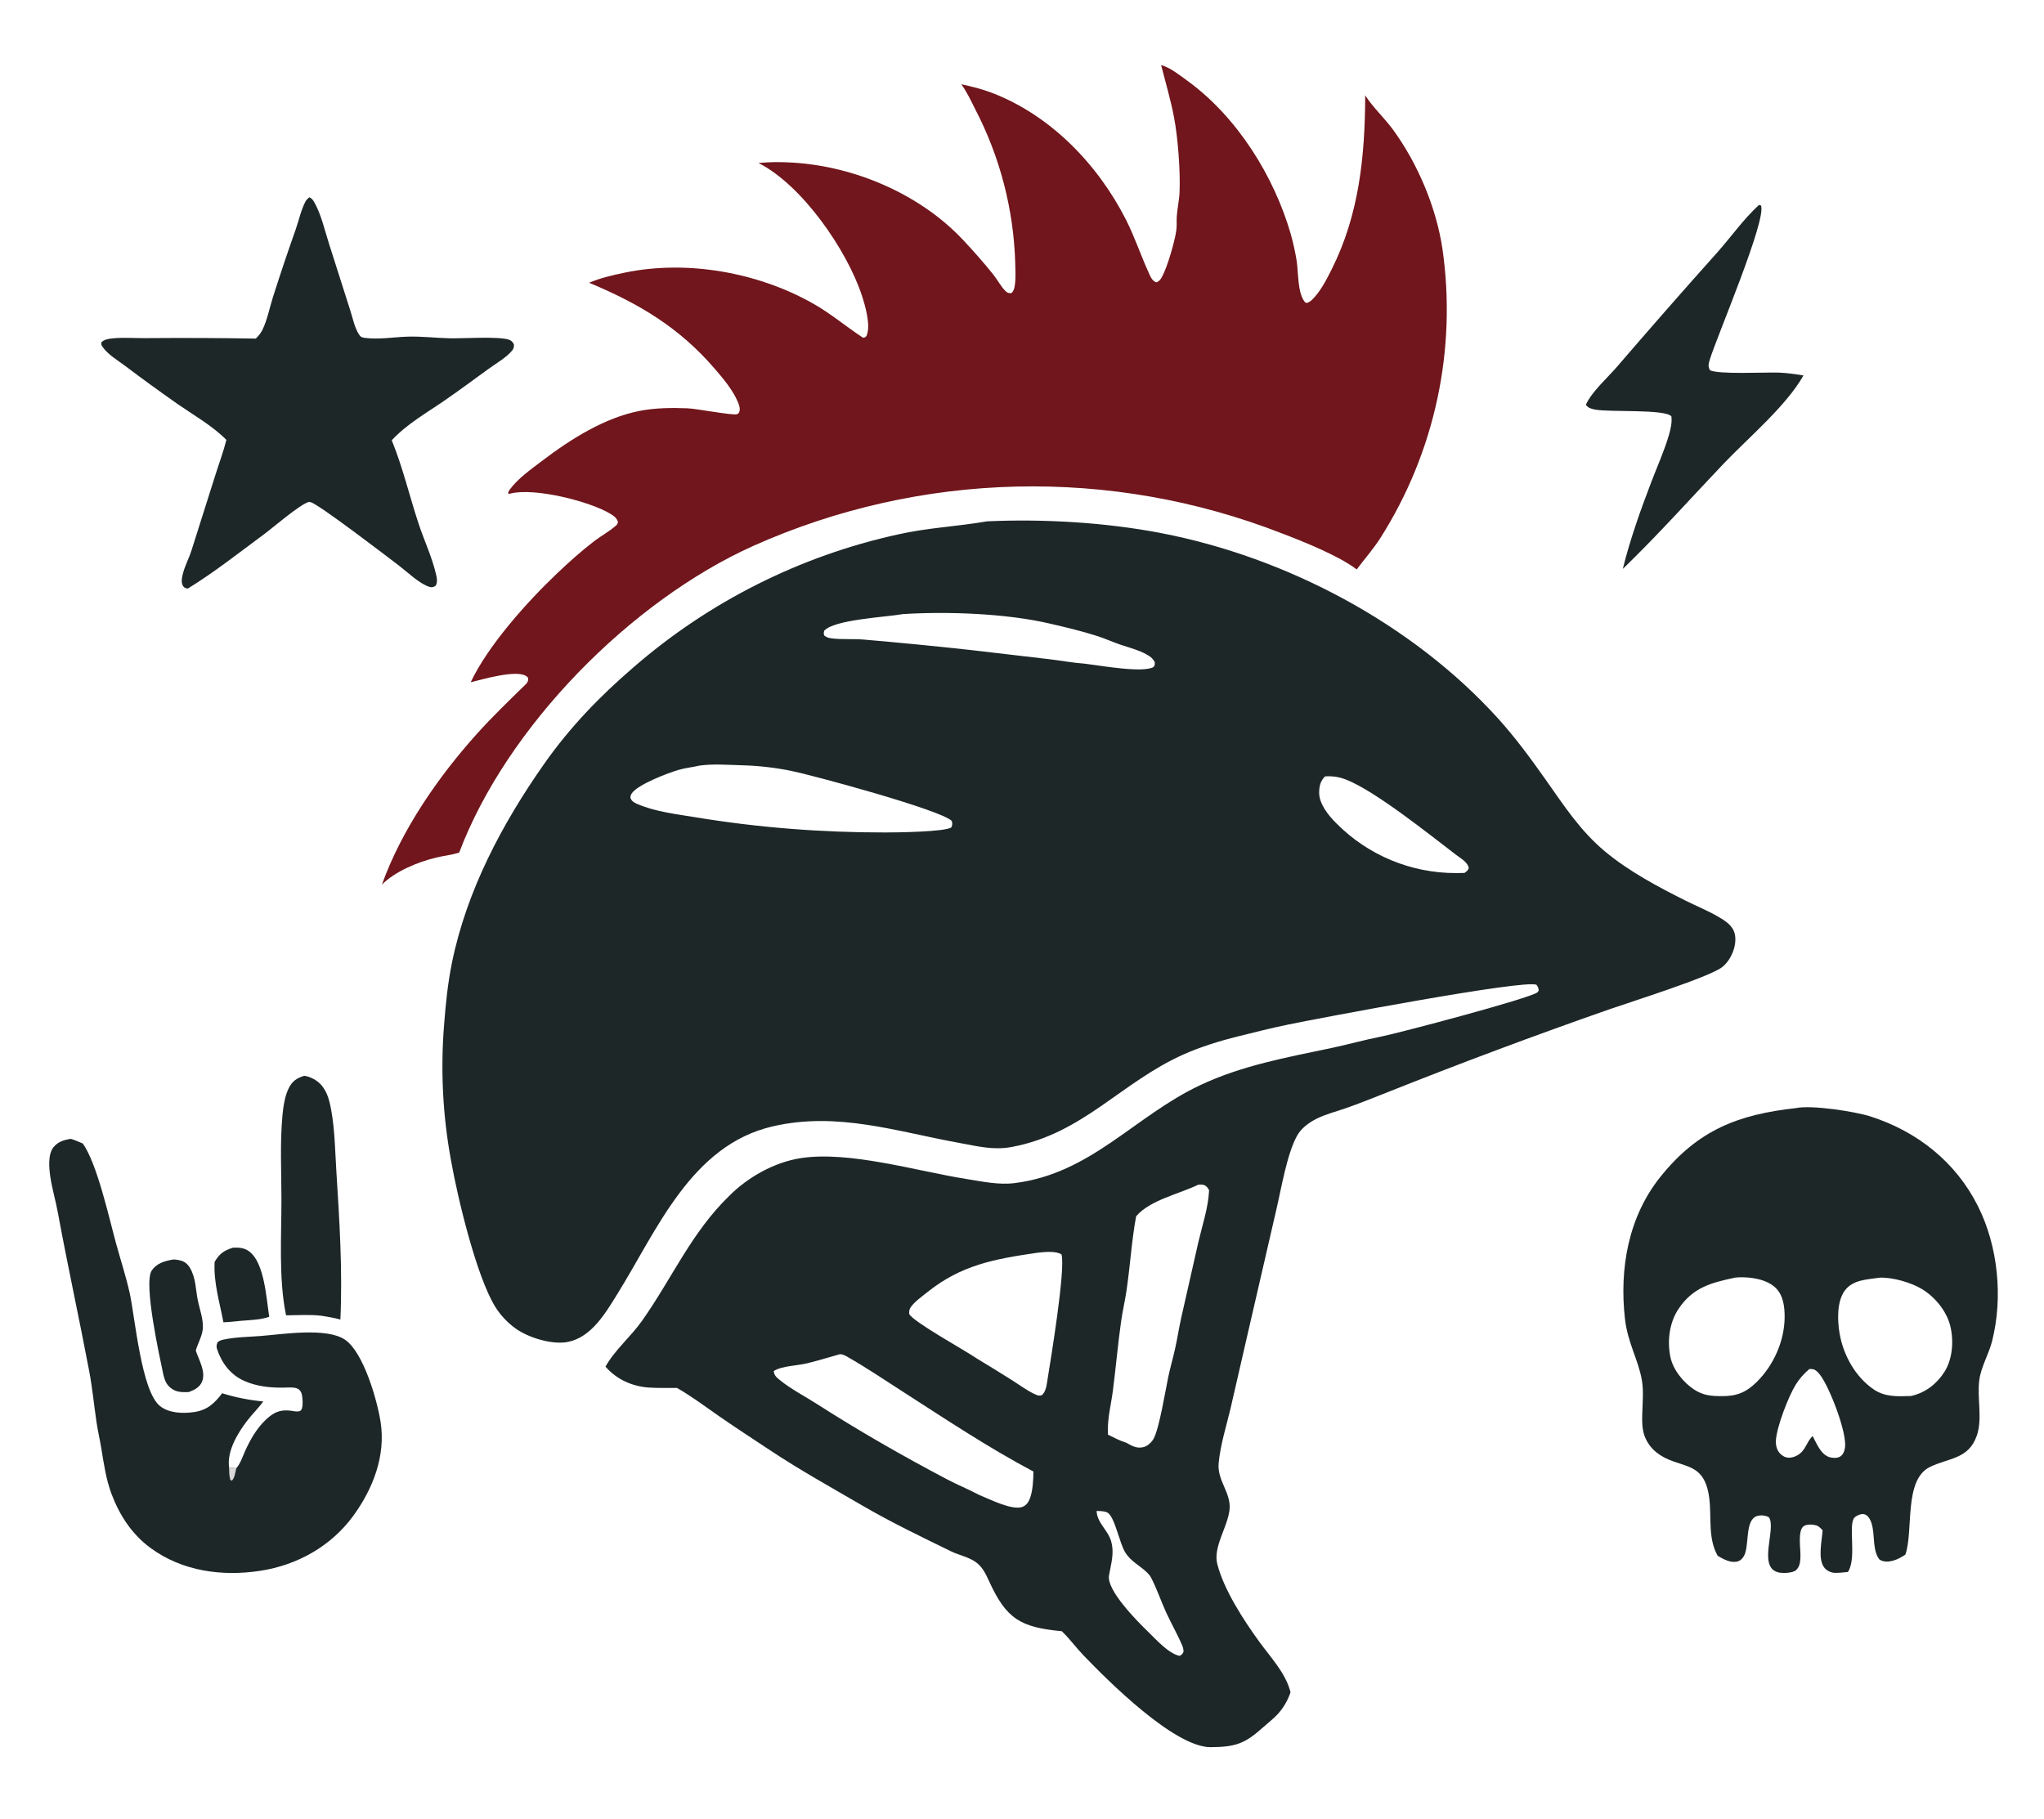
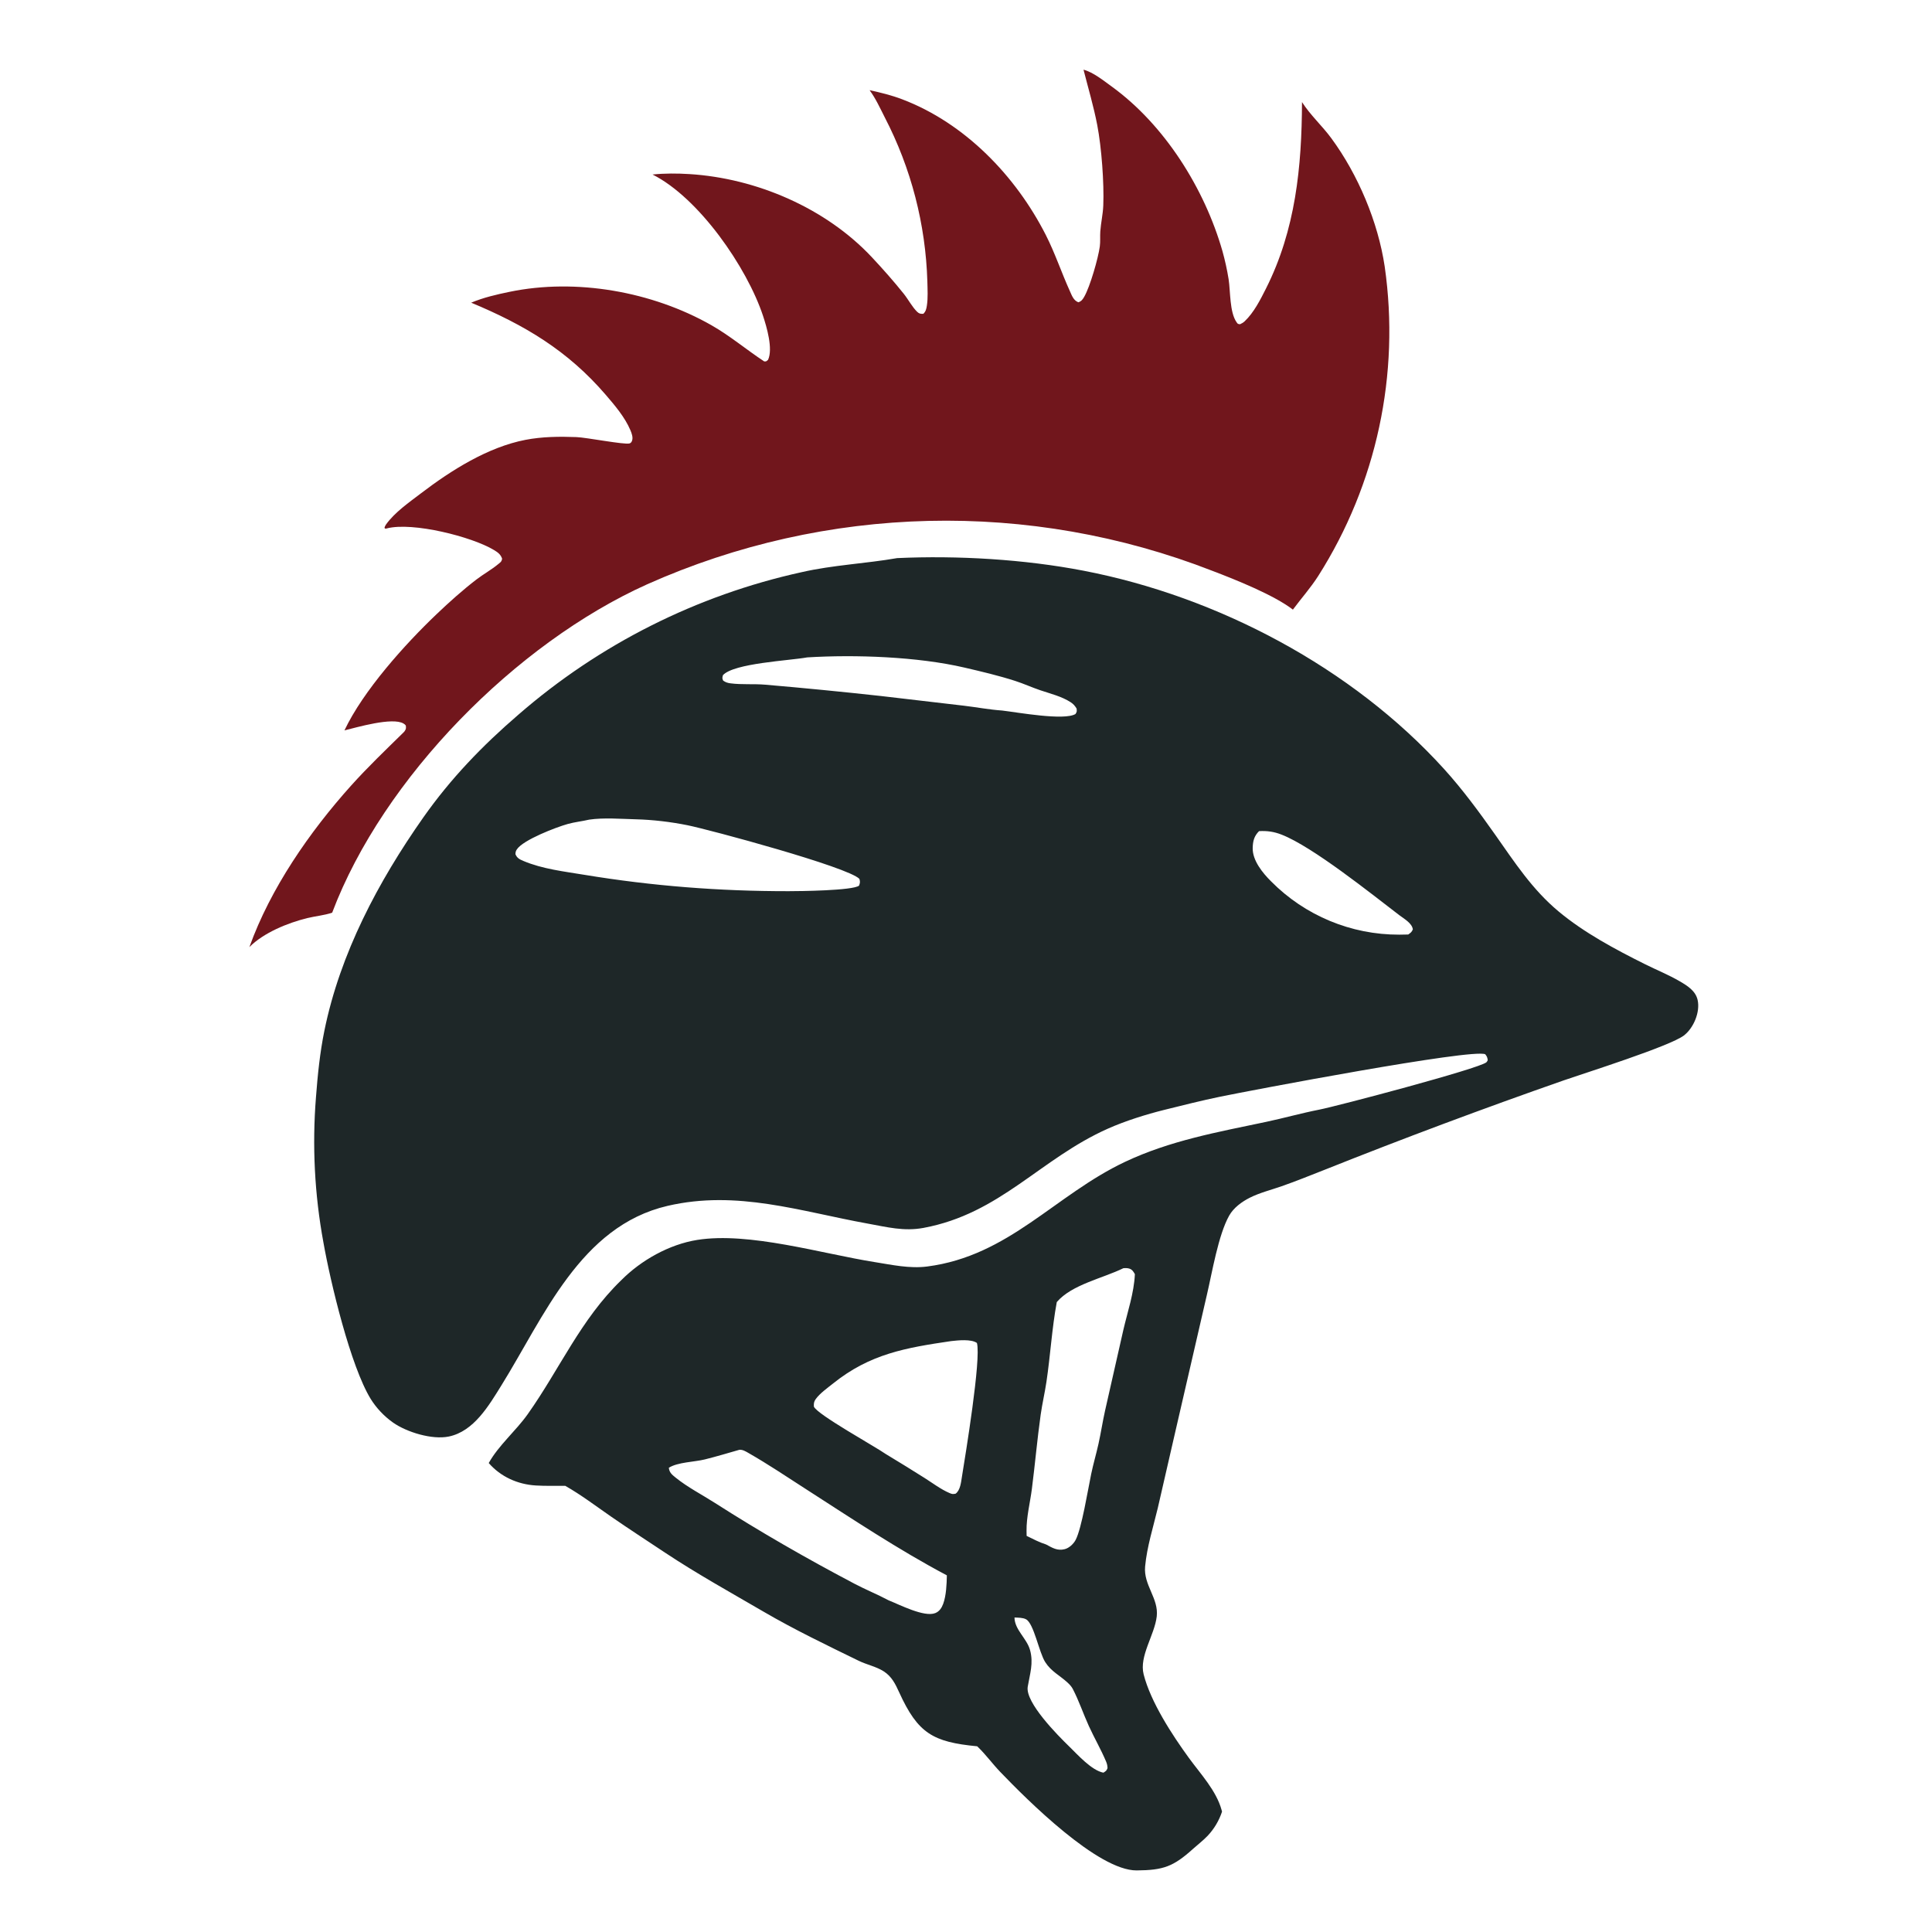
- <svg xmlns="http://www.w3.org/2000/svg" width="906" height="806" viewBox="0 0 906 806">
-   <path fill="#1E2728" d="M437.507 231.099C462.556 229.956 490.139 231.583 514.736 236.33C570.214 247.036 625.866 276.409 663.951 318.421C671.625 326.886 678.511 336.254 685.089 345.583C693.206 357.095 700.449 368.302 711.413 377.437C722.002 386.261 734.827 393.097 747.112 399.23C751.921 401.631 756.953 403.646 761.598 406.362C764.745 408.203 768.095 410.277 768.95 414.062C770.082 419.067 767.259 425.749 763.243 428.79C757.393 433.221 722.753 444.161 713.578 447.334C680.173 459.012 647.024 471.41 614.154 484.518C608.363 486.799 602.564 489.136 596.691 491.196C592.334 492.725 587.639 493.871 583.511 495.95C580.21 497.612 576.818 500.091 574.978 503.356C570.465 511.367 567.895 527.049 565.752 536.134L552.48 593.678L545.424 624.411C543.518 632.366 540.928 640.48 540.167 648.642C539.445 656.388 545.85 661.827 544.98 669.343C544.089 677.046 537.64 685.769 539.554 693.299C542.466 704.761 551.357 718.387 558.293 727.916C563.12 734.547 569.629 741.448 571.823 749.44L572.018 750.16C570.777 753.915 568.724 757.35 566.005 760.222C564.142 762.161 561.96 763.816 559.961 765.617C551.853 772.922 547.715 774.412 536.688 774.5C520.67 774.629 491.28 745.286 480.189 733.726C477.013 730.416 474.306 726.669 471.019 723.475L470.633 723.103C452.358 721.342 446.096 717.801 438.344 700.787C436.76 697.311 435.261 694.199 431.909 692.056C428.816 690.08 424.885 689.309 421.576 687.695C408.317 681.225 395.006 674.837 382.249 667.403C368.626 659.463 354.622 651.702 341.492 642.99C333.984 638.008 326.397 633.082 318.987 627.958C312.751 623.645 306.665 619.004 300.067 615.254C296.007 615.217 291.869 615.357 287.821 615.104C280.309 614.634 273.315 611.49 268.375 605.812C272.507 598.415 279.588 592.547 284.539 585.553C297.835 566.769 306.45 546.341 323.254 530.104C331.485 521.81 343.127 515.274 354.701 513.425C376.168 509.995 406.411 519.143 428.127 522.594C435.322 523.737 442.627 525.373 449.928 524.431C483.822 520.059 502.781 494.826 531.876 481.088C550.528 472.28 570.218 468.771 590.238 464.55C597.614 462.994 604.824 460.942 612.249 459.484C619.829 457.996 678.295 442.545 681.464 439.886C681.73 439.662 681.852 439.308 682.045 439.019C681.904 437.893 681.721 437.428 681.009 436.543C675.637 434.086 584.064 451.475 571.163 454.137C563.533 455.711 555.778 457.67 548.213 459.548C540.567 461.446 531.966 464.141 524.77 467.344C496.645 479.862 480.242 502.522 448.402 508.447C440.294 509.956 433.313 508.11 425.402 506.681C397.392 501.623 371.226 492.628 342.409 499.328C306.27 507.73 291.205 545.381 273.588 573.708C268.442 581.982 262.251 592.671 251.859 594.831C244.935 596.27 234.415 593.05 228.726 589.039C225.119 586.495 221.817 583.029 219.501 579.27C211.177 565.764 202.846 531.049 199.908 514.4C196.258 494.589 195.226 474.385 196.838 454.306C197.542 445.047 198.47 435.883 200.326 426.77C206.842 394.771 222.627 365.035 241.251 338.538C252.577 322.425 265.769 308.734 280.655 295.932C314.199 266.751 354.534 246.46 397.959 236.92C410.915 233.953 424.419 233.383 437.507 231.099ZM503.591 539.162C501.562 550.099 500.947 561.243 499.302 572.231C498.622 576.776 497.56 581.251 496.92 585.807C495.488 596.007 494.591 606.296 493.281 616.516C492.547 622.249 490.996 628.142 491.068 633.919C491.077 634.608 491.081 635.291 491.104 635.979C493.742 637.27 496.367 638.661 499.177 639.539C501.761 640.927 503.842 642.259 506.883 641.475C508.722 641.001 510.532 639.294 511.402 637.639C513.914 632.855 516.504 616.737 517.837 610.344C518.714 606.134 519.94 602.02 520.868 597.827C521.874 593.285 522.567 588.678 523.579 584.134L531.174 550.603C532.949 542.986 535.552 535.489 535.93 527.609C535.392 526.615 534.803 525.669 533.647 525.309C532.812 525.05 532.013 525.058 531.155 525.142C522.549 529.36 509.78 531.911 503.591 539.162ZM486.078 669.777C486.148 674.873 491.179 678.394 492.524 683.273C494.02 688.696 492.448 693.137 491.561 698.427C490.463 704.968 504.061 718.637 508.65 723.096C512.307 726.651 517.977 733.072 522.899 734.029C523.952 733.343 524.138 733.297 524.603 732.15C524.561 731.171 524.424 730.422 524.046 729.519C521.934 724.475 519.146 719.705 516.876 714.727C514.581 709.692 512.762 704.242 510.217 699.352C509.687 698.333 508.843 697.452 508.005 696.681C504.759 693.691 501.311 692.155 498.82 688.267C496.2 684.179 494.129 672.273 490.862 670.515C489.525 669.795 487.569 669.852 486.078 669.777ZM400.257 272.211C392.95 273.557 369.883 274.582 365.348 279.582C365.073 280.71 364.988 280.788 365.455 281.834C366.481 282.545 367.272 282.796 368.511 282.958C373.141 283.565 378.109 283.11 382.814 283.511C398.778 284.871 414.833 286.453 430.759 288.2L465.15 292.22C470.435 292.848 475.663 293.853 480.977 294.217C487.499 294.988 506.626 298.472 511.332 295.66C511.958 294.65 511.922 294.592 511.799 293.401C511.106 292.282 510.504 291.542 509.393 290.813C505.65 288.357 500.952 287.243 496.752 285.817C493.259 284.632 489.895 283.091 486.383 281.957C479.556 279.754 472.372 278.066 465.385 276.439C445.916 271.904 420.124 270.998 400.257 272.211ZM459.864 555.316C441.108 558.071 426.22 560.609 410.955 572.875C408.6 574.768 405.542 576.896 403.772 579.336C403.007 580.39 402.946 581.184 403.009 582.436C404.246 585.659 428.557 599.089 432.802 602.096C438.183 605.339 443.53 608.639 448.842 611.994C452.115 614.062 455.557 616.689 459.11 618.207C460.235 618.688 460.503 618.742 461.692 618.507C463.657 617.09 463.959 613.701 464.323 611.441C465.758 602.542 472.346 562.662 470.52 556.085C468.105 554.405 462.767 555 459.864 555.316ZM587.344 344.156C585.315 346.189 584.78 348.267 584.712 351.115C584.588 356.304 588.838 361.489 592.333 364.955C606.347 379.129 625.468 387.081 645.401 387.023C646.64 387.009 647.878 386.989 649.117 386.96C650.138 386.208 650.518 386.033 651.031 384.842C650.682 382.243 647.394 380.462 645.458 378.981C633.6 369.916 609.588 350.651 596.701 345.609C593.55 344.375 590.739 343.969 587.344 344.156ZM372.151 600.333C367.414 601.687 362.671 603.118 357.891 604.309C353.55 605.391 346.662 605.422 342.953 607.765C343.144 609.758 344.265 610.627 345.759 611.841C350.65 615.812 356.671 618.9 361.981 622.299C380.798 634.343 400.007 645.354 419.785 655.774C424.442 658.228 429.335 660.203 433.985 662.674C438.351 664.389 448.692 669.782 453.281 667.945C454.995 667.259 455.942 665.777 456.557 664.105C457.814 660.689 458.005 655.961 458.073 652.321C438.049 641.716 418.897 628.945 399.849 616.693C391.926 611.596 384.004 606.256 375.82 601.589C374.687 600.944 373.502 600.207 372.151 600.333ZM309.983 339.393C307.008 340.094 303.996 340.38 301.05 341.207C296.344 342.526 282.598 347.758 279.995 351.75C279.54 352.449 279.467 352.887 279.432 353.695C280.102 355.337 281.154 355.834 282.725 356.501C290.587 359.838 299.674 360.873 308.043 362.252C336.176 366.889 364.007 369.045 392.521 369.019C397.011 369.026 419.212 368.775 421.719 366.723C422.131 365.574 422.21 365.162 421.87 363.932C417.188 359.014 359.839 343.552 350.587 341.693C343.746 340.319 336.333 339.436 329.361 339.257C323.223 339.101 315.988 338.505 309.983 339.393Z" />
-   <path fill="#71161c" d="M514.661 28.857C518.624 29.871 523.077 33.463 526.356 35.841C548.272 51.737 564.764 78.088 572.174 103.923C573.243 107.749 574.097 111.632 574.732 115.553C575.539 120.646 575.096 129.261 578.066 133.468C578.637 134.278 578.588 134.098 579.457 134.266C580.195 133.927 580.786 133.608 581.384 133.046C585.168 129.486 587.882 124.117 590.199 119.518C602.474 95.157 605.038 69.089 605.127 42.266C608.538 47.617 613.489 52.1 617.273 57.243C628.348 72.297 636.618 91.913 639.376 110.372C645.779 154.973 636.031 200.395 611.889 238.441C608.702 243.438 604.867 247.704 601.359 252.431C593.522 246.384 577.516 239.985 568.02 236.374C492.403 206.871 408.12 208.875 333.99 241.937C279.729 266.333 224.639 322.058 203.542 377.922C200.286 379.027 196.666 379.33 193.309 380.148C185.207 382.123 175.182 386.199 169.266 392.168C177.975 367.865 194.206 344.427 211.366 325.319C218.274 317.626 225.705 310.532 233.077 303.295C233.208 303.154 233.36 303.03 233.471 302.873C234.159 301.899 234.171 301.554 234.044 300.439C233.678 300.018 233.668 299.952 233.124 299.621C228.517 296.821 213.649 301.216 208.626 302.443C216.4 286.023 233.6 266.86 246.827 254.271C252.031 249.318 257.592 244.314 263.299 239.944C266.217 237.71 269.54 235.891 272.353 233.551C273.34 232.73 273.662 232.628 273.922 231.381C273.324 229.549 272.149 228.726 270.534 227.748C261.444 222.247 236.889 216.031 226.178 218.801C225.997 218.848 225.817 218.9 225.636 218.949L225.192 218.586C225.334 218.06 225.516 217.64 225.835 217.194C229.465 212.113 235.463 207.974 240.396 204.213C252.821 194.739 268.01 185.144 283.563 182.135C290.492 180.795 297.629 180.723 304.663 180.988C308.845 181.145 324.452 184.199 326.643 183.623C327.21 183.474 327.501 183.054 327.709 182.516C328.236 181.15 327.546 179.342 327.015 178.091C324.749 172.758 320.579 167.852 316.828 163.49C301.025 145.108 283.173 134.544 261.111 125.333C266.257 123.183 271.556 121.966 277 120.839C304.593 115.129 336.052 120.729 360.505 134.62C368.281 139.038 375.015 144.765 382.454 149.662C383.452 149.693 383.321 149.58 384.041 148.985C386.149 144.471 383.481 135.395 381.946 130.763C375.313 110.747 355.468 81.951 336.2 72.262C341.29 71.743 346.357 71.767 351.459 72.082C379.159 73.792 407.994 86.155 427.066 106.56C431.606 111.417 436.103 116.488 440.254 121.681C442.081 123.968 443.74 127.151 445.789 129.122C446.633 129.934 447.222 129.981 448.336 129.945C449.357 128.941 449.585 127.938 449.8 126.54C450.294 123.326 450.07 119.861 450.001 116.617C449.309 92.904 443.279 69.652 432.359 48.592C430.43 44.799 428.61 40.779 426.078 37.346C430.733 38.352 435.108 39.421 439.579 41.119C465.532 50.978 486.595 72.812 499.056 97.324C502.881 104.848 505.546 112.92 509.032 120.595C509.875 122.45 510.53 124.42 512.534 125.173C513.824 124.722 514.333 123.974 514.985 122.829C517.397 118.589 520.737 106.963 521.403 102.088C521.684 100.03 521.462 97.891 521.609 95.817C521.865 92.227 522.701 88.721 522.844 85.096C523.213 75.764 522.142 61.134 520.34 51.754C518.867 44.086 516.588 36.43 514.661 28.857Z" />
-   <path fill="#1E2728" d="M796.016 491.205C803.019 489.737 822.318 492.715 829.149 494.921C849.859 501.609 866.873 515.049 876.712 534.651C885.664 552.487 887.876 575.098 883.013 594.437C881.537 600.308 878.095 605.825 877.312 611.813C876.273 619.75 878.848 628.973 876.17 636.531C872.473 646.965 863.661 646.226 855.4 650.313C843.747 656.076 848.251 678.471 844.558 689.144C842.771 690.297 841.072 691.303 838.986 691.855C836.911 692.404 835.008 692.456 833.119 691.37C830.568 688.263 830.773 683.265 830.348 679.426C830.071 676.92 829.472 673.098 827.192 671.621C826.451 671.141 825.592 671.065 824.748 671.274C823.881 671.488 822.524 672.099 821.934 672.785C819.166 676.004 822.909 690.164 819.368 696.35C819.275 696.513 819.179 696.673 819.085 696.834C817.174 697.005 815.142 697.301 813.227 697.224C811.627 697.16 809.792 696.318 808.763 695.085C805.522 691.202 807.597 683.03 807.866 678.343C807.035 677.501 806.15 676.481 804.972 676.15C803.472 675.729 800.794 675.571 799.456 676.545C796.744 678.519 798.137 686.641 798.055 689.77C797.996 692.023 797.857 694.562 795.986 696.113C794.637 697.231 790.925 697.395 789.261 697.198C778.233 695.893 787.7 677.57 784.031 672.559C782.525 671.755 780.54 671.537 778.891 672.017C773.283 673.652 775.512 685.088 773.054 689.657C772.373 690.924 771.322 691.948 769.88 692.251C766.932 692.87 763.808 691.112 761.36 689.67C756.928 681.875 758.734 672.649 757.613 663.983C755.328 646.335 744.004 651.789 734.002 643.648C731.282 641.434 729.236 638.23 728.434 634.808C727.84 632.277 727.86 629.743 727.915 627.164C728.021 622.19 728.609 616.68 727.753 611.783C726.16 602.664 721.471 595.334 720.257 584.597C717.745 562.396 721.729 539.428 735.975 521.672C752.658 500.88 770.396 494.063 796.016 491.205ZM763.312 618.89C769.852 618.918 774.022 617.186 778.66 612.622C786.155 605.247 791.011 594.366 791.039 583.808C791.051 579.267 790.47 574.237 787.058 570.901C783.143 567.073 776.018 566.012 770.749 566.226C770.219 566.248 769.69 566.286 769.162 566.339C758.446 568.616 750.267 570.69 743.875 580.417C739.896 586.473 738.951 594.553 740.413 601.584C741.596 607.278 746.259 612.973 751.091 616.078C755.109 618.661 758.722 618.881 763.312 618.89ZM847.059 618.825C853.279 617.451 858.327 613.624 861.773 608.286C865.466 602.567 866.044 594.625 864.526 588.069C862.966 581.337 857.744 574.957 851.89 571.421C847.012 568.475 838.824 566.152 833.156 566.377C827.662 567.204 821.314 567.227 817.705 572.095C814.131 576.915 814.417 585.4 815.392 591.087C817.029 600.639 822.297 610.223 830.376 615.812C835.55 619.391 841.122 619 847.059 618.825ZM803.454 636.565C805.224 639.875 806.983 644.603 810.815 645.914C812.157 646.373 814.228 646.449 815.509 645.748C816.946 644.962 817.572 643.227 817.79 641.7C818.743 635.013 810.852 614.636 806.608 609.277C805.802 608.26 804.752 607.097 803.393 606.924C802.863 606.857 802.49 606.878 801.971 606.886C799.551 608.97 797.644 611.084 795.954 613.806C792.75 618.966 787.502 632.493 787.17 638.55C787.056 640.633 787.529 642.771 788.996 644.321C790.02 645.402 791.35 646.144 792.86 646.176C794.896 646.22 797.04 645.194 798.464 643.775C800.566 641.682 801.24 638.66 803.454 636.565Z" />
-   <path fill="#1E2728" d="M104.731 650.85C106.575 648.759 107.46 645.862 108.591 643.34C110.875 638.247 113.753 633.186 117.845 629.32C121.158 626.189 124.031 624.778 128.63 625.315C129.682 625.438 131.175 625.799 132.214 625.657C132.919 625.561 133.283 625.401 133.635 624.812C134.449 623.453 134.13 618.97 133.602 617.528C133.212 616.46 132.489 615.697 131.372 615.369C129.533 614.828 127.072 615.116 125.141 615.128C119.326 615.166 113.59 614.51 108.222 612.119C102.217 609.443 98.279 604.293 96.229 598.09C95.811 596.827 95.95 595.997 96.549 594.85C97.352 594.322 98.005 594.063 98.943 593.858C104.34 592.679 110.021 592.663 115.514 592.234C125.129 591.484 144.809 588.306 152.952 593.895C161.218 599.568 167.228 620.855 168.706 630.381C171.027 645.334 165.322 659.973 156.593 671.942C146.786 685.39 131.806 693.781 115.467 696.302C98.496 698.922 80.808 696.567 66.688 686.172C58.484 680.133 52.992 671.729 49.438 662.265C46.992 655.749 46.02 648.827 44.897 641.998C44.258 638.107 43.346 634.272 42.772 630.368C41.664 622.836 40.937 615.201 39.522 607.722C35.084 584.272 29.961 560.978 25.644 537.514C24.671 532.227 23.113 527.038 22.315 521.725C21.749 517.952 21.154 511.741 23.683 508.577C25.688 506.067 28.402 505.288 31.415 504.831C33.222 505.404 34.922 506.12 36.654 506.881C42.998 515.437 48.546 540.722 51.568 551.652C53.553 558.83 55.919 566.065 57.517 573.332C59.849 583.93 62.607 616.557 70.874 623.243C74.88 626.484 81.059 626.663 85.968 625.959C91.823 625.119 95.022 622.149 98.465 617.611C104.298 619.464 110.584 620.673 116.677 621.252C114.513 624.282 111.749 626.902 109.489 629.876C105.263 635.436 100.526 643.307 101.548 650.519L104.731 650.85Z" />
-   <path fill="#DAD8D9" d="M104.731 650.85C104.324 652.442 104.026 655.366 102.708 656.407L102.072 655.935C101.561 654.124 101.579 652.383 101.548 650.519L104.731 650.85Z" />
-   <path fill="#1E2728" d="M137.083 87.447C138.092 87.871 138.654 88.518 139.19 89.45C142.356 94.951 143.913 102 145.841 108.06L155.272 137.653C156.359 141.013 157.222 145.424 159.17 148.334C159.939 149.484 160.395 149.594 161.724 149.775C167.802 150.602 174.457 149.425 180.592 149.229C186.825 149.03 193.071 149.827 199.304 149.955C205.565 150.084 219.978 149.063 225.251 150.475C226.544 150.822 227.151 151.447 227.788 152.621C227.805 153.888 227.795 154.397 226.982 155.403C224.482 158.496 219.845 161.123 216.619 163.464C210.113 168.187 203.673 172.972 197.053 177.537C189.048 183.057 180.274 188.011 173.638 195.17C178.485 207.006 181.498 219.893 185.505 232.039C187.966 239.499 191.462 246.826 193.244 254.489C193.662 256.286 194.079 258.074 193.043 259.723C192.029 260.239 191.52 260.502 190.38 260.161C186.015 258.857 180.579 253.587 176.932 250.801C171.717 246.816 140.955 223.254 137.666 222.609C137.409 222.559 137.147 222.529 136.888 222.489C132.809 223.671 121.146 233.786 116.993 236.856C106.03 244.962 94.869 253.763 83.264 260.895C82.306 260.804 81.647 260.614 81.111 259.716C80.212 258.212 80.606 256.16 80.997 254.563C81.881 250.954 83.754 247.502 84.898 243.932L95.245 211.258C96.947 205.824 98.946 200.532 100.344 195.002C94.435 188.96 85.865 184.033 78.911 179.234C70.991 173.69 63.17 168.006 55.452 162.184C52.205 159.747 47.744 157.121 45.455 153.737C44.855 152.85 44.804 152.683 44.986 151.684C46.33 150.429 48.101 150.197 49.876 150.006C54.697 149.488 59.915 149.962 64.793 149.886C80.988 149.747 97.184 149.815 113.378 150.091C114.505 148.949 115.501 147.846 116.226 146.4C118.481 141.902 119.398 136.744 120.902 131.963C124.137 121.783 127.538 111.657 131.103 101.589C132.434 97.715 133.473 93.025 135.352 89.421C135.767 88.626 136.408 88.019 137.083 87.447Z" />
-   <path fill="#1E2728" d="M779.632 90.892L780.526 91.043C783.355 96.941 760.873 149.528 757.941 159.188C757.353 161.123 756.939 162.228 757.905 164.056C761.18 166.111 782.899 164.934 788.678 165.179C792.281 165.331 795.828 165.853 799.383 166.426C791.778 179.969 774.681 194.294 763.769 205.771C750.36 219.877 737.391 234.348 723.539 248.042L719.311 252.186C722.446 239.342 727.237 225.945 731.965 213.587C734.595 206.713 737.767 199.714 739.799 192.649C740.542 190.067 741.162 187.265 740.844 184.573C737.98 181.223 713.164 182.835 706.882 181.532C705.278 181.199 703.868 180.849 702.935 179.412C705.486 173.689 712.557 167.444 716.762 162.549C731.503 145.405 746.412 128.405 761.487 111.553C767.537 104.692 772.867 97.085 779.632 90.892Z" />
-   <path fill="#1E2728" d="M134.863 476.882C137.552 477.24 140.558 478.873 142.335 480.895C144.212 483.031 145.387 485.766 146.052 488.509C148.39 498.154 148.441 508.965 149.069 518.855C150.457 540.729 151.881 563.052 150.873 584.955C148.163 584.145 145.301 583.753 142.516 583.262C137.396 582.65 131.95 583.021 126.797 583.069C123.441 566.95 124.783 547.703 124.748 531.207C124.722 519.166 124.081 506.545 125.188 494.572C125.557 490.579 126.228 485.818 128.069 482.204C129.634 479.132 131.668 477.869 134.863 476.882Z" />
-   <path fill="#1E2728" d="M76.418 558.376C77.51 558.18 79.131 558.538 80.207 558.82C82.011 559.291 83.343 560.559 84.261 562.146C86.83 566.583 86.672 571.358 87.644 576.22C88.473 580.365 90.259 584.903 89.883 589.168C89.62 592.155 87.649 595.677 86.773 598.642C88.094 602.796 91.334 607.972 89.593 612.37C88.566 614.963 86.175 616.131 83.729 617.079C81.178 617.162 78.69 617.255 76.438 615.816C73.723 614.081 72.898 611.722 72.274 608.723C70.718 601.242 63.458 568.582 67.295 563.142C69.524 559.982 72.819 559.043 76.418 558.376Z" />
-   <path fill="#1E2728" d="M103.222 553.083C105.91 552.955 108.328 553.112 110.545 554.8C117.276 559.927 118.058 575.717 119.339 583.711C116.094 584.841 113.011 585.03 109.603 585.295C106.064 585.461 102.613 586.07 99.028 586.15C97.321 577.065 94.654 568.758 95.125 559.375C97.329 555.689 99.224 554.378 103.222 553.083Z" />
+ <svg xmlns="http://www.w3.org/2000/svg" width="800" height="800" viewBox="0 0 800 800" version="1.1" id="svg10">
+   <defs id="defs10" />
+   <path fill="#1e2728" d="m 371.507,231.099 c 25.049,-1.143 52.632,0.484 77.229,5.231 55.478,10.706 111.13,40.079 149.215,82.091 7.674,8.465 14.56,17.833 21.138,27.162 8.117,11.512 15.36,22.719 26.324,31.854 10.589,8.824 23.414,15.66 35.699,21.793 4.809,2.401 9.841,4.416 14.486,7.132 3.147,1.841 6.497,3.915 7.352,7.7 1.132,5.005 -1.691,11.687 -5.707,14.728 -5.85,4.431 -40.49,15.371 -49.665,18.544 -33.405,11.678 -66.554,24.076 -99.424,37.184 -5.791,2.281 -11.59,4.618 -17.463,6.678 -4.357,1.529 -9.052,2.675 -13.18,4.754 -3.301,1.662 -6.693,4.141 -8.533,7.406 -4.513,8.011 -7.083,23.693 -9.226,32.778 l -13.272,57.544 -7.056,30.733 c -1.906,7.955 -4.496,16.069 -5.257,24.231 -0.722,7.746 5.683,13.185 4.813,20.701 -0.891,7.703 -7.34,16.426 -5.426,23.956 2.912,11.462 11.803,25.088 18.739,34.617 4.827,6.631 11.336,13.532 13.53,21.524 l 0.195,0.72 c -1.241,3.755 -3.294,7.19 -6.013,10.062 -1.863,1.939 -4.045,3.594 -6.044,5.395 -8.108,7.305 -12.246,8.795 -23.273,8.883 -16.018,0.129 -45.408,-29.214 -56.499,-40.774 -3.176,-3.31 -5.883,-7.057 -9.17,-10.251 l -0.386,-0.372 c -18.275,-1.761 -24.537,-5.302 -32.289,-22.316 -1.584,-3.476 -3.083,-6.588 -6.435,-8.731 -3.093,-1.976 -7.024,-2.747 -10.333,-4.361 -13.259,-6.47 -26.57,-12.858 -39.327,-20.292 -13.623,-7.94 -27.627,-15.701 -40.757,-24.413 -7.508,-4.982 -15.095,-9.908 -22.505,-15.032 -6.236,-4.313 -12.322,-8.954 -18.92,-12.704 -4.06,-0.037 -8.198,0.103 -12.246,-0.15 -7.512,-0.47 -14.506,-3.614 -19.446,-9.292 4.132,-7.397 11.213,-13.265 16.164,-20.259 13.296,-18.784 21.911,-39.212 38.715,-55.449 8.231,-8.294 19.873,-14.83 31.447,-16.679 21.467,-3.43 51.71,5.718 73.426,9.169 7.195,1.143 14.5,2.779 21.801,1.837 33.894,-4.372 52.853,-29.605 81.948,-43.343 18.652,-8.808 38.342,-12.317 58.362,-16.538 7.376,-1.556 14.586,-3.608 22.011,-5.066 7.58,-1.488 66.046,-16.939 69.215,-19.598 0.266,-0.224 0.388,-0.578 0.581,-0.867 -0.141,-1.126 -0.324,-1.591 -1.036,-2.476 -5.372,-2.457 -96.945,14.932 -109.846,17.594 -7.63,1.574 -15.385,3.533 -22.95,5.411 -7.646,1.898 -16.247,4.593 -23.443,7.796 -28.125,12.518 -44.528,35.178 -76.368,41.103 -8.108,1.509 -15.089,-0.337 -23,-1.766 -28.01,-5.058 -54.176,-14.053 -82.993,-7.353 -36.139,8.402 -51.204,46.053 -68.821,74.38 -5.146,8.274 -11.337,18.963 -21.729,21.123 -6.924,1.439 -17.444,-1.781 -23.133,-5.792 -3.607,-2.544 -6.909,-6.01 -9.225,-9.769 -8.324,-13.506 -16.655,-48.221 -19.593,-64.87 -3.65,-19.811 -4.682,-40.015 -3.07,-60.094 0.704,-9.259 1.632,-18.423 3.488,-27.536 6.516,-31.999 22.301,-61.735 40.925,-88.232 11.326,-16.113 24.518,-29.804 39.404,-42.606 33.544,-29.181 73.879,-49.472 117.304,-59.012 12.956,-2.967 26.46,-3.537 39.548,-5.821 z m 66.084,308.063 c -2.029,10.937 -2.644,22.081 -4.289,33.069 -0.68,4.545 -1.742,9.02 -2.382,13.576 -1.432,10.2 -2.329,20.489 -3.639,30.709 -0.734,5.733 -2.285,11.626 -2.213,17.403 0.009,0.689 0.013,1.372 0.036,2.06 2.638,1.291 5.263,2.682 8.073,3.56 2.584,1.388 4.665,2.72 7.706,1.936 1.839,-0.474 3.649,-2.181 4.519,-3.836 2.512,-4.784 5.102,-20.902 6.435,-27.295 0.877,-4.21 2.103,-8.324 3.031,-12.517 1.006,-4.542 1.699,-9.149 2.711,-13.693 l 7.595,-33.531 c 1.775,-7.617 4.378,-15.114 4.756,-22.994 -0.538,-0.994 -1.127,-1.94 -2.283,-2.3 -0.835,-0.259 -1.634,-0.251 -2.492,-0.167 -8.606,4.218 -21.375,6.769 -27.564,14.02 z m -17.513,130.615 c 0.07,5.096 5.101,8.617 6.446,13.496 1.496,5.423 -0.076,9.864 -0.963,15.154 -1.098,6.541 12.5,20.21 17.089,24.669 3.657,3.555 9.327,9.976 14.249,10.933 1.053,-0.686 1.239,-0.732 1.704,-1.879 -0.042,-0.979 -0.179,-1.728 -0.557,-2.631 -2.112,-5.044 -4.9,-9.814 -7.17,-14.792 -2.295,-5.035 -4.114,-10.485 -6.659,-15.375 -0.53,-1.019 -1.374,-1.9 -2.212,-2.671 -3.246,-2.99 -6.694,-4.526 -9.185,-8.414 -2.62,-4.088 -4.691,-15.994 -7.958,-17.752 -1.337,-0.72 -3.293,-0.663 -4.784,-0.738 z M 334.257,272.211 c -7.307,1.346 -30.374,2.371 -34.909,7.371 -0.275,1.128 -0.36,1.206 0.107,2.252 1.026,0.711 1.817,0.962 3.056,1.124 4.63,0.607 9.598,0.152 14.303,0.553 15.964,1.36 32.019,2.942 47.945,4.689 l 34.391,4.02 c 5.285,0.628 10.513,1.633 15.827,1.997 6.522,0.771 25.649,4.255 30.355,1.443 0.626,-1.01 0.59,-1.068 0.467,-2.259 -0.693,-1.119 -1.295,-1.859 -2.406,-2.588 -3.743,-2.456 -8.441,-3.57 -12.641,-4.996 -3.493,-1.185 -6.857,-2.726 -10.369,-3.86 -6.827,-2.203 -14.011,-3.891 -20.998,-5.518 -19.469,-4.535 -45.261,-5.441 -65.128,-4.228 z m 59.607,283.105 c -18.756,2.755 -33.644,5.293 -48.909,17.559 -2.355,1.893 -5.413,4.021 -7.183,6.461 -0.765,1.054 -0.826,1.848 -0.763,3.1 1.237,3.223 25.548,16.653 29.793,19.66 5.381,3.243 10.728,6.543 16.04,9.898 3.273,2.068 6.715,4.695 10.268,6.213 1.125,0.481 1.393,0.535 2.582,0.3 1.965,-1.417 2.267,-4.806 2.631,-7.066 1.435,-8.899 8.023,-48.779 6.197,-55.356 -2.415,-1.68 -7.753,-1.085 -10.656,-0.769 z m 127.48,-211.16 c -2.029,2.033 -2.564,4.111 -2.632,6.959 -0.124,5.189 4.126,10.374 7.621,13.84 14.014,14.174 33.135,22.126 53.068,22.068 1.239,-0.014 2.477,-0.034 3.716,-0.063 1.021,-0.752 1.401,-0.927 1.914,-2.118 -0.349,-2.599 -3.637,-4.38 -5.573,-5.861 -11.858,-9.065 -35.87,-28.33 -48.757,-33.372 -3.151,-1.234 -5.962,-1.64 -9.357,-1.453 z M 306.151,600.333 c -4.737,1.354 -9.48,2.785 -14.26,3.976 -4.341,1.082 -11.229,1.113 -14.938,3.456 0.191,1.993 1.312,2.862 2.806,4.076 4.891,3.971 10.912,7.059 16.222,10.458 18.817,12.044 38.026,23.055 57.804,33.475 4.657,2.454 9.55,4.429 14.2,6.9 4.366,1.715 14.707,7.108 19.296,5.271 1.714,-0.686 2.661,-2.168 3.276,-3.84 1.257,-3.416 1.448,-8.144 1.516,-11.784 -20.024,-10.605 -39.176,-23.376 -58.224,-35.628 -7.923,-5.097 -15.845,-10.437 -24.029,-15.104 -1.133,-0.645 -2.318,-1.382 -3.669,-1.256 z m -62.168,-260.94 c -2.975,0.701 -5.987,0.987 -8.933,1.814 -4.706,1.319 -18.452,6.551 -21.055,10.543 -0.455,0.699 -0.528,1.137 -0.563,1.945 0.67,1.642 1.722,2.139 3.293,2.806 7.862,3.337 16.949,4.372 25.318,5.751 28.133,4.637 55.964,6.793 84.478,6.767 4.49,0.007 26.691,-0.244 29.198,-2.296 0.412,-1.149 0.491,-1.561 0.151,-2.791 -4.682,-4.918 -62.031,-20.38 -71.283,-22.239 -6.841,-1.374 -14.254,-2.257 -21.226,-2.436 -6.138,-0.156 -13.373,-0.752 -19.378,0.136 z" id="path1" />
+   <path fill="#71161c" d="m 448.661,28.857 c 3.963,1.014 8.416,4.606 11.695,6.984 21.916,15.896 38.408,42.247 45.818,68.082 1.069,3.826 1.923,7.709 2.558,11.63 0.807,5.093 0.364,13.708 3.334,17.915 0.571,0.81 0.522,0.63 1.391,0.798 0.738,-0.339 1.329,-0.658 1.927,-1.22 3.784,-3.56 6.498,-8.929 8.815,-13.528 12.275,-24.361 14.839,-50.429 14.928,-77.252 3.411,5.351 8.362,9.834 12.146,14.977 11.075,15.054 19.345,34.67 22.103,53.129 6.403,44.601 -3.345,90.023 -27.487,128.069 -3.187,4.997 -7.022,9.263 -10.53,13.99 -7.837,-6.047 -23.843,-12.446 -33.339,-16.057 -75.617,-29.503 -159.9,-27.499 -234.03,5.563 -54.261,24.396 -109.351,80.121 -130.448,135.985 -3.256,1.105 -6.876,1.408 -10.233,2.226 -8.102,1.975 -18.127,6.051 -24.043,12.02 8.709,-24.303 24.94,-47.741 42.1,-66.849 6.908,-7.693 14.339,-14.787 21.711,-22.024 0.131,-0.141 0.283,-0.265 0.394,-0.422 0.688,-0.974 0.7,-1.319 0.573,-2.434 -0.366,-0.421 -0.376,-0.487 -0.92,-0.818 -4.607,-2.8 -19.475,1.595 -24.498,2.822 7.774,-16.42 24.974,-35.583 38.201,-48.172 5.204,-4.953 10.765,-9.957 16.472,-14.327 2.918,-2.234 6.241,-4.053 9.054,-6.393 0.987,-0.821 1.309,-0.923 1.569,-2.17 -0.598,-1.832 -1.773,-2.655 -3.388,-3.633 -9.09,-5.501 -33.645,-11.717 -44.356,-8.947 -0.181,0.047 -0.361,0.099 -0.542,0.148 l -0.444,-0.363 c 0.142,-0.526 0.324,-0.946 0.643,-1.392 3.63,-5.081 9.628,-9.22 14.561,-12.981 12.425,-9.474 27.614,-19.069 43.167,-22.078 6.929,-1.34 14.066,-1.412 21.1,-1.147 4.182,0.157 19.789,3.211 21.98,2.635 0.567,-0.149 0.858,-0.569 1.066,-1.107 0.527,-1.366 -0.163,-3.174 -0.694,-4.425 -2.266,-5.333 -6.436,-10.239 -10.187,-14.601 -15.803,-18.382 -33.655,-28.946 -55.717,-38.157 5.146,-2.15 10.445,-3.367 15.889,-4.494 27.593,-5.71 59.052,-0.11 83.505,13.781 7.776,4.418 14.51,10.145 21.949,15.042 0.998,0.031 0.867,-0.082 1.587,-0.677 2.108,-4.514 -0.56,-13.59 -2.095,-18.222 -6.633,-20.016 -26.478,-48.812 -45.746,-58.501 5.09,-0.52 10.157,-0.495 15.259,-0.18 27.7,1.71 56.535,14.073 75.607,34.478 4.54,4.857 9.037,9.928 13.188,15.121 1.827,2.287 3.486,5.47 5.535,7.441 0.844,0.812 1.433,0.859 2.547,0.823 1.021,-1.004 1.249,-2.007 1.464,-3.405 0.494,-3.214 0.27,-6.679 0.201,-9.923 -0.692,-23.713 -6.722,-46.965 -17.642,-68.025 -1.929,-3.793 -3.749,-7.813 -6.281,-11.247 4.655,1.006 9.03,2.075 13.501,3.774 25.953,9.858 47.016,31.692 59.477,56.205 3.825,7.524 6.49,15.596 9.976,23.271 0.843,1.855 1.498,3.825 3.502,4.578 1.29,-0.451 1.799,-1.199 2.451,-2.344 2.412,-4.24 5.752,-15.866 6.418,-20.741 0.281,-2.058 0.059,-4.197 0.206,-6.271 0.256,-3.59 1.092,-7.096 1.235,-10.721 0.369,-9.332 -0.702,-23.962 -2.504,-33.343 -1.473,-7.668 -3.752,-15.323 -5.679,-22.897 z" id="path2" />
</svg>
